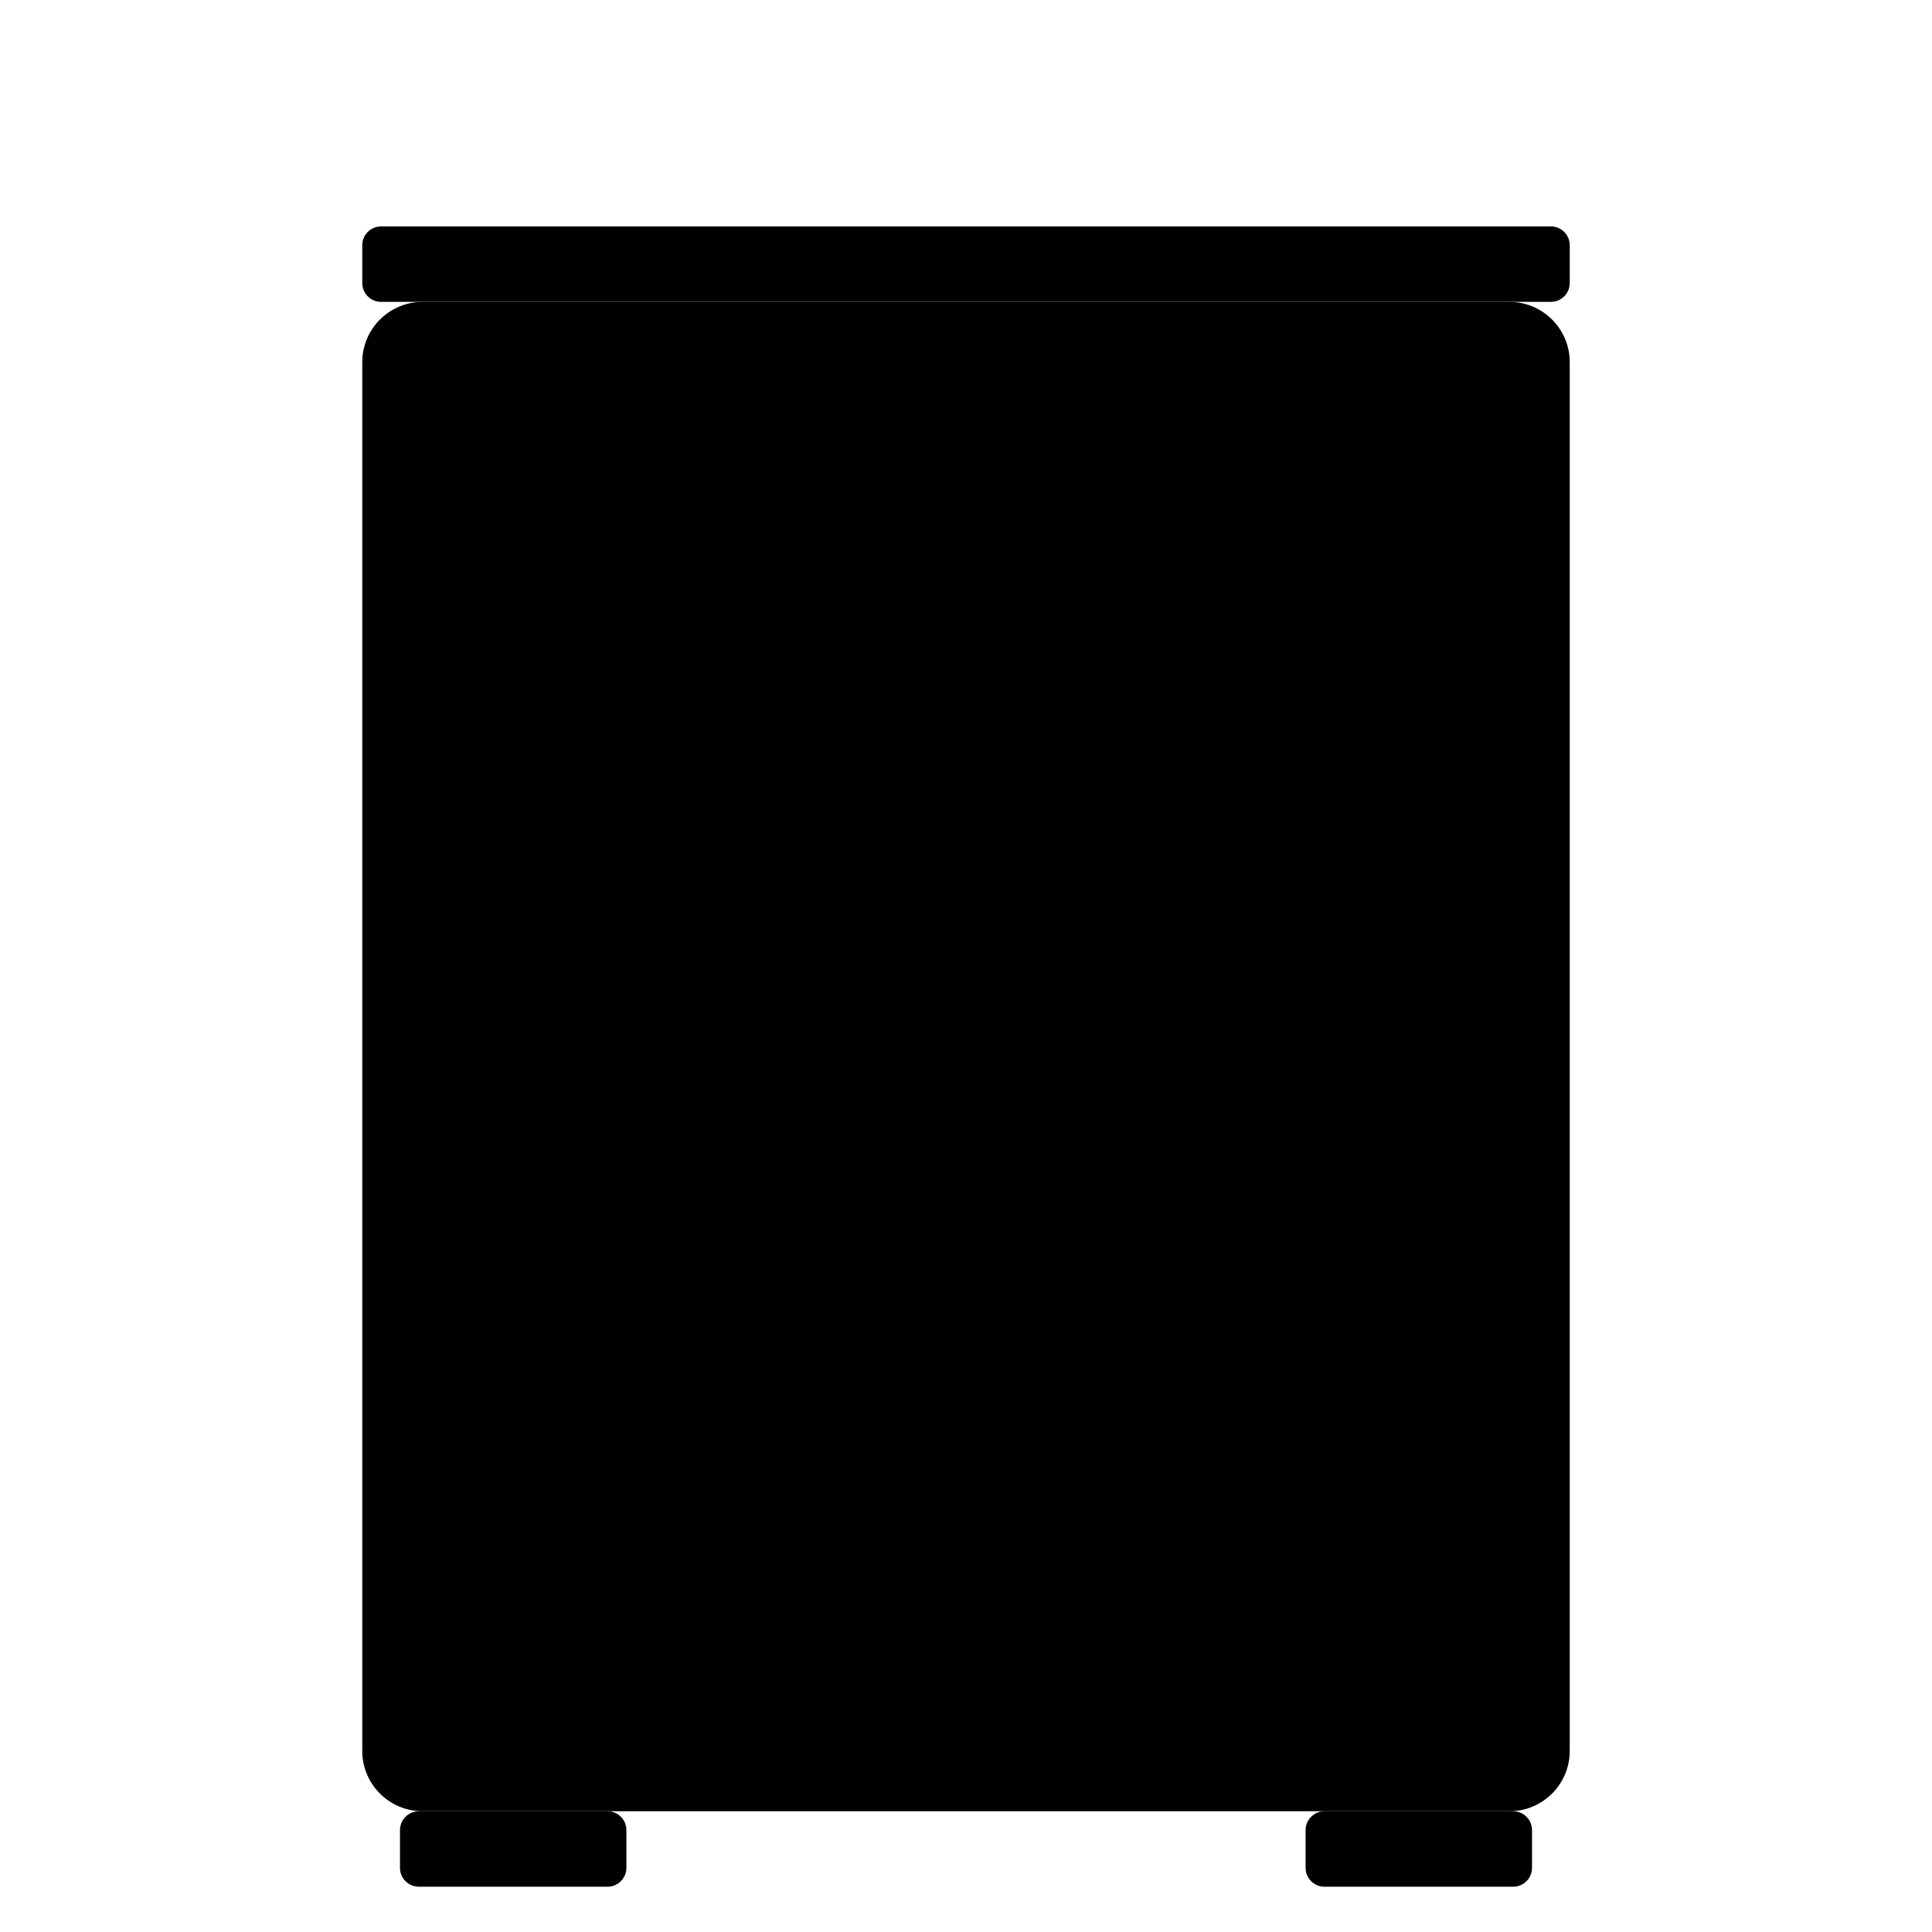
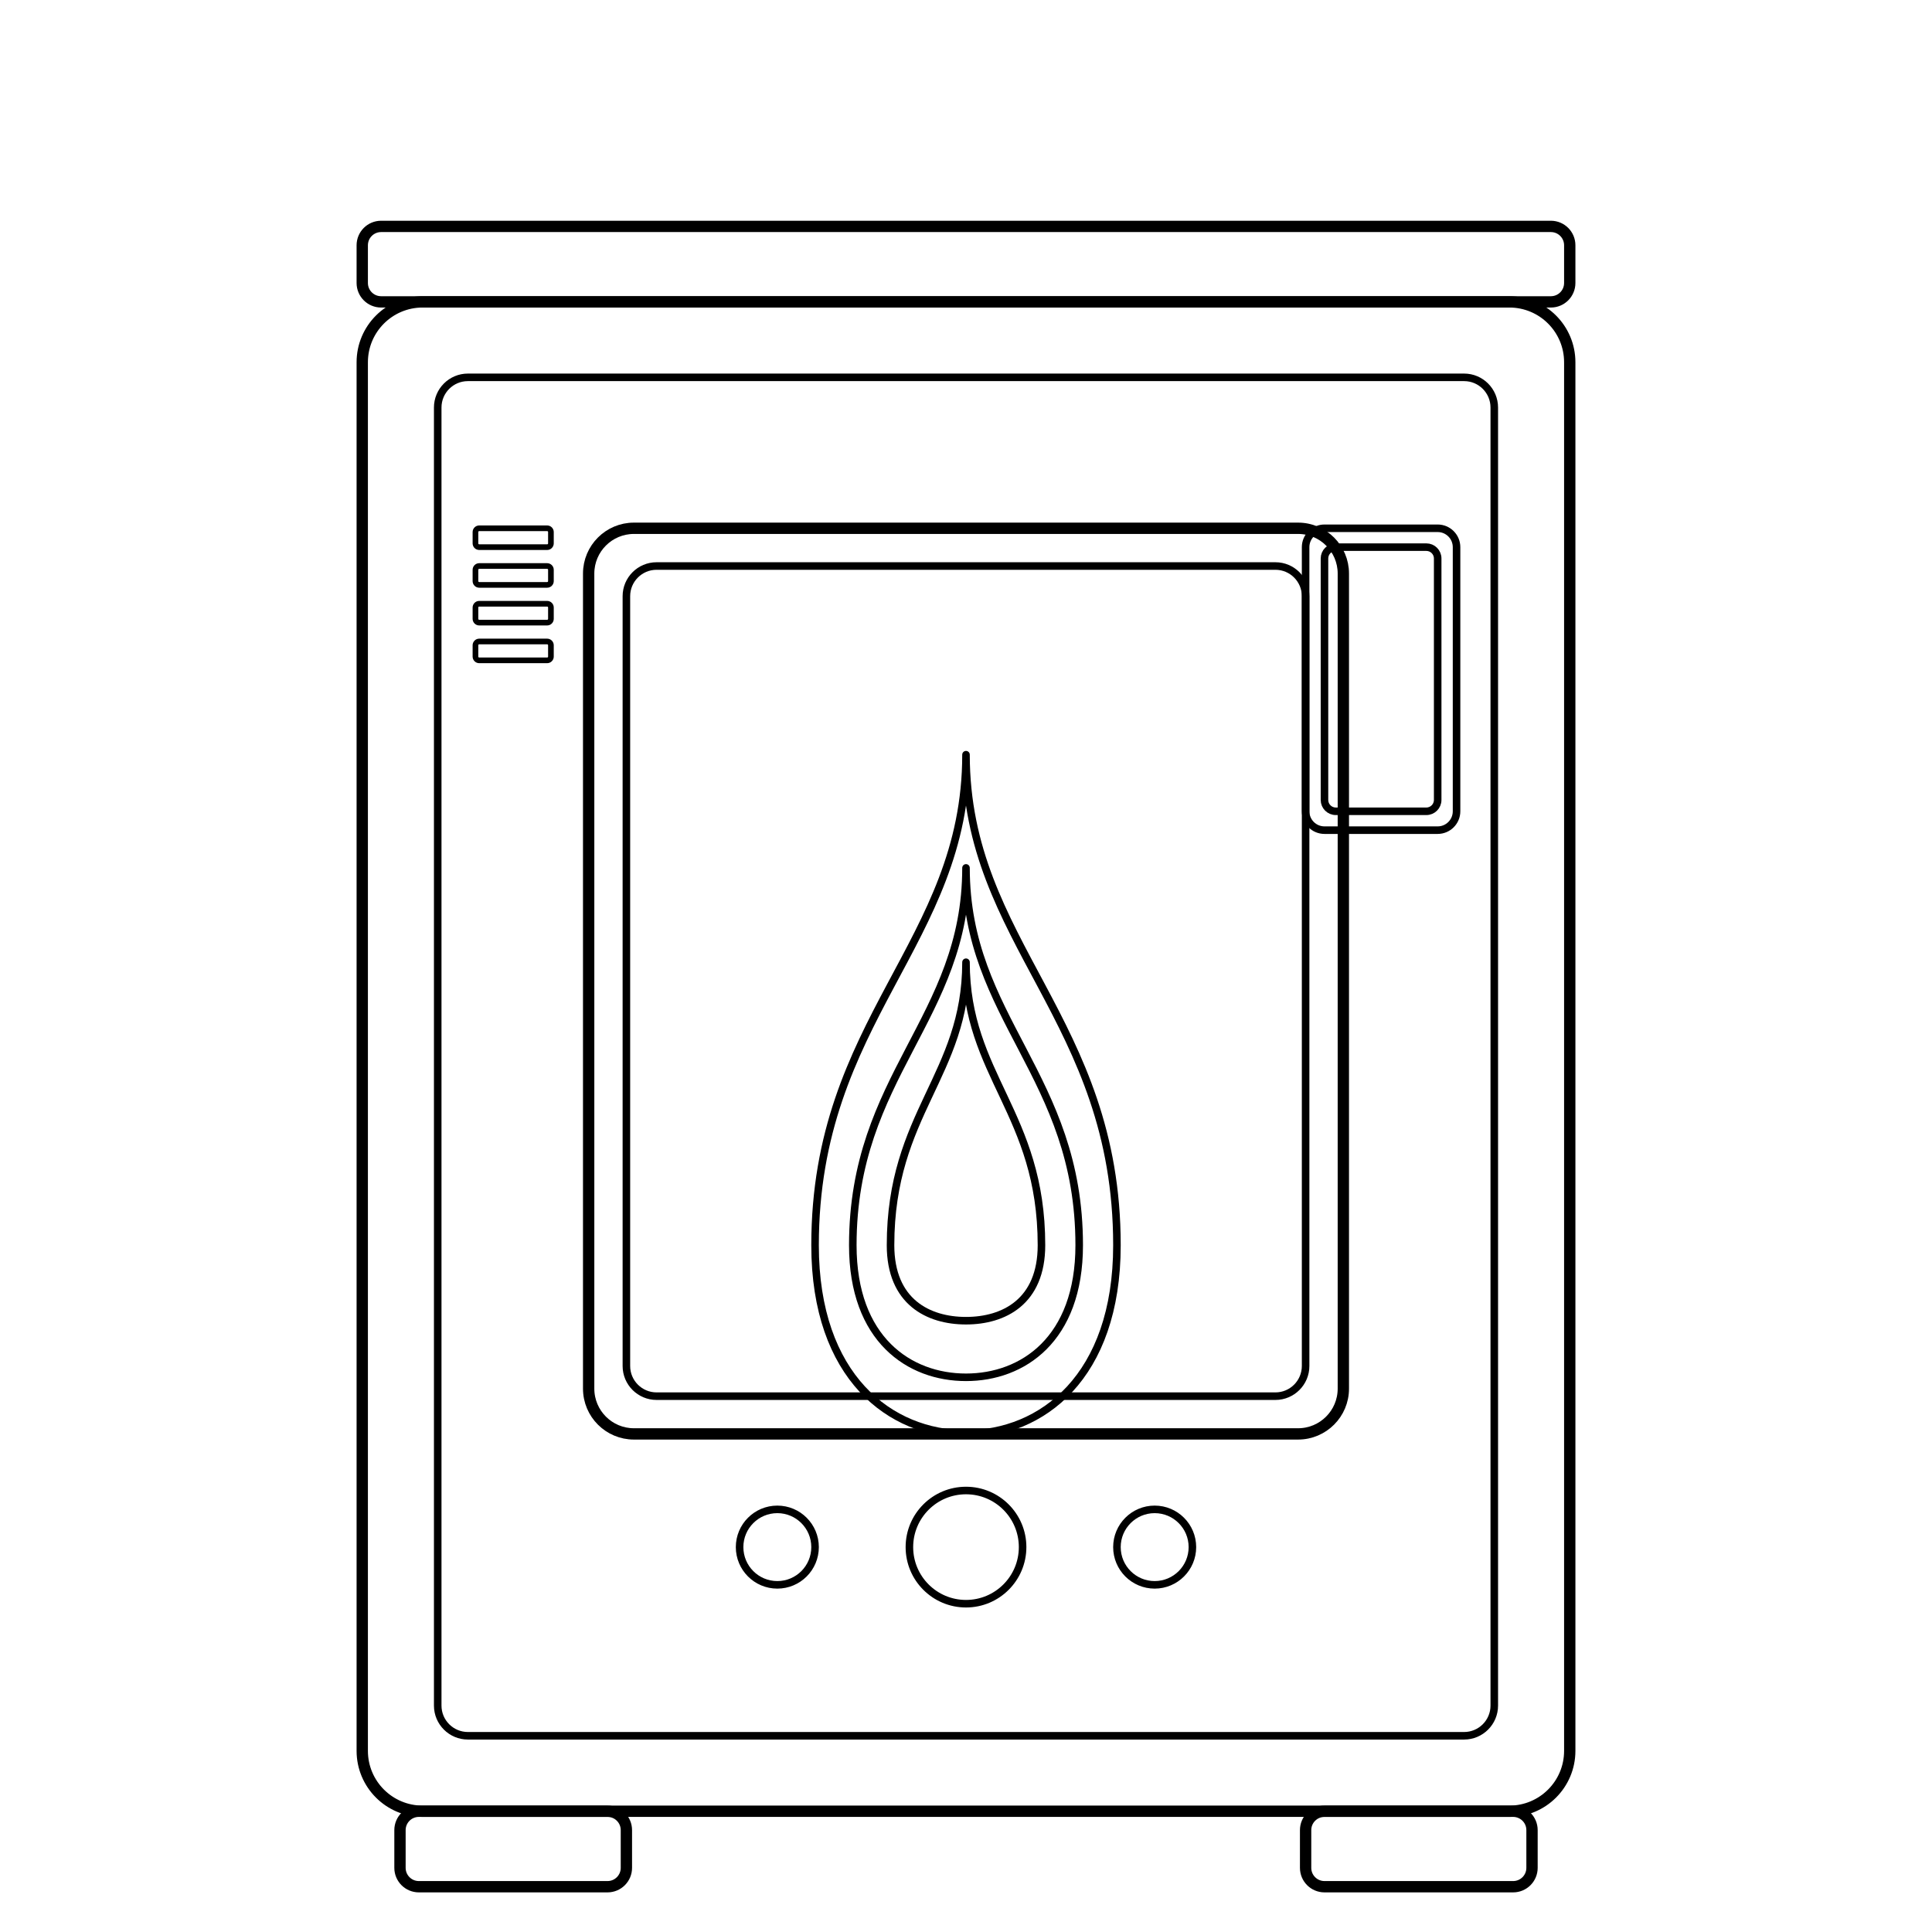
<svg xmlns="http://www.w3.org/2000/svg" width="512" height="512" viewBox="0 0 512 512" fill="none">
-   <rect x="96" y="80" width="320" height="400" rx="16" fill="#000000" />
-   <rect x="116" y="100" width="280" height="360" rx="8" fill="#000000" />
-   <rect x="156" y="140" width="200" height="240" rx="12" fill="#000000" />
-   <rect x="166" y="150" width="180" height="220" rx="8" fill="#000000" />
-   <path d="M216 330C216 270 256 250 256 200C256 250 296 270 296 330C296 365 276 380 256 380C236 380 216 365 216 330Z" fill="#000000" />
-   <path d="M226 330C226 285 256 270 256 230C256 270 286 285 286 330C286 355 271 365 256 365C241 365 226 355 226 330Z" fill="#000000" />
-   <path d="M236 330C236 295 256 285 256 255C256 285 276 295 276 330C276 345 266 350 256 350C246 350 236 345 236 330Z" fill="#000000" />
-   <rect x="96" y="60" width="320" height="20" rx="5" fill="#000000" />
-   <rect x="106" y="480" width="60" height="20" rx="5" fill="#000000" />
-   <rect x="346" y="480" width="60" height="20" rx="5" fill="#000000" />
-   <circle cx="256" cy="410" r="15" fill="#000000" />
-   <circle cx="206" cy="410" r="10" fill="#000000" />
-   <circle cx="306" cy="410" r="10" fill="#000000" />
-   <rect x="346" y="140" width="40" height="80" rx="5" fill="#000000" />
-   <rect x="351" y="145" width="30" height="70" rx="3" fill="#000000" />
-   <rect x="126" y="140" width="20" height="5" fill="#000000" />
-   <rect x="126" y="150" width="20" height="5" fill="#000000" />
-   <rect x="126" y="160" width="20" height="5" fill="#000000" />
-   <rect x="126" y="170" width="20" height="5" fill="#000000" />
+   <rect x="96" y="80" width="320" height="400" rx="16" stroke="#000000" stroke-width="3" fill="none" />
+   <rect x="116" y="100" width="280" height="360" rx="8" stroke="#000000" stroke-width="2" fill="none" />
+   <rect x="156" y="140" width="200" height="240" rx="12" stroke="#000000" stroke-width="3" fill="none" />
+   <rect x="166" y="150" width="180" height="220" rx="8" stroke="#000000" stroke-width="2" fill="none" />
+   <path d="M216 330C216 270 256 250 256 200C256 250 296 270 296 330C296 365 276 380 256 380C236 380 216 365 216 330Z" stroke="#000000" stroke-width="2" fill="none" stroke-linejoin="round" />
+   <path d="M226 330C226 285 256 270 256 230C256 270 286 285 286 330C286 355 271 365 256 365C241 365 226 355 226 330Z" stroke="#000000" stroke-width="2" fill="none" stroke-linejoin="round" />
+   <path d="M236 330C236 295 256 285 256 255C256 285 276 295 276 330C276 345 266 350 256 350C246 350 236 345 236 330Z" stroke="#000000" stroke-width="2" fill="none" stroke-linejoin="round" />
+   <rect x="96" y="60" width="320" height="20" rx="5" stroke="#000000" stroke-width="3" fill="none" />
+   <rect x="106" y="480" width="60" height="20" rx="5" stroke="#000000" stroke-width="3" fill="none" />
+   <rect x="346" y="480" width="60" height="20" rx="5" stroke="#000000" stroke-width="3" fill="none" />
+   <circle cx="256" cy="410" r="15" stroke="#000000" stroke-width="2" fill="none" />
+   <circle cx="206" cy="410" r="10" stroke="#000000" stroke-width="2" fill="none" />
+   <circle cx="306" cy="410" r="10" stroke="#000000" stroke-width="2" fill="none" />
+   <rect x="346" y="140" width="40" height="80" rx="5" stroke="#000000" stroke-width="2" fill="none" />
+   <rect x="351" y="145" width="30" height="70" rx="3" stroke="#000000" stroke-width="2" fill="none" />
+   <rect x="126" y="140" width="20" height="5" rx="1" stroke="#000000" stroke-width="1.5" fill="none" />
+   <rect x="126" y="150" width="20" height="5" rx="1" stroke="#000000" stroke-width="1.5" fill="none" />
+   <rect x="126" y="160" width="20" height="5" rx="1" stroke="#000000" stroke-width="1.5" fill="none" />
+   <rect x="126" y="170" width="20" height="5" rx="1" stroke="#000000" stroke-width="1.5" fill="none" />
</svg>
